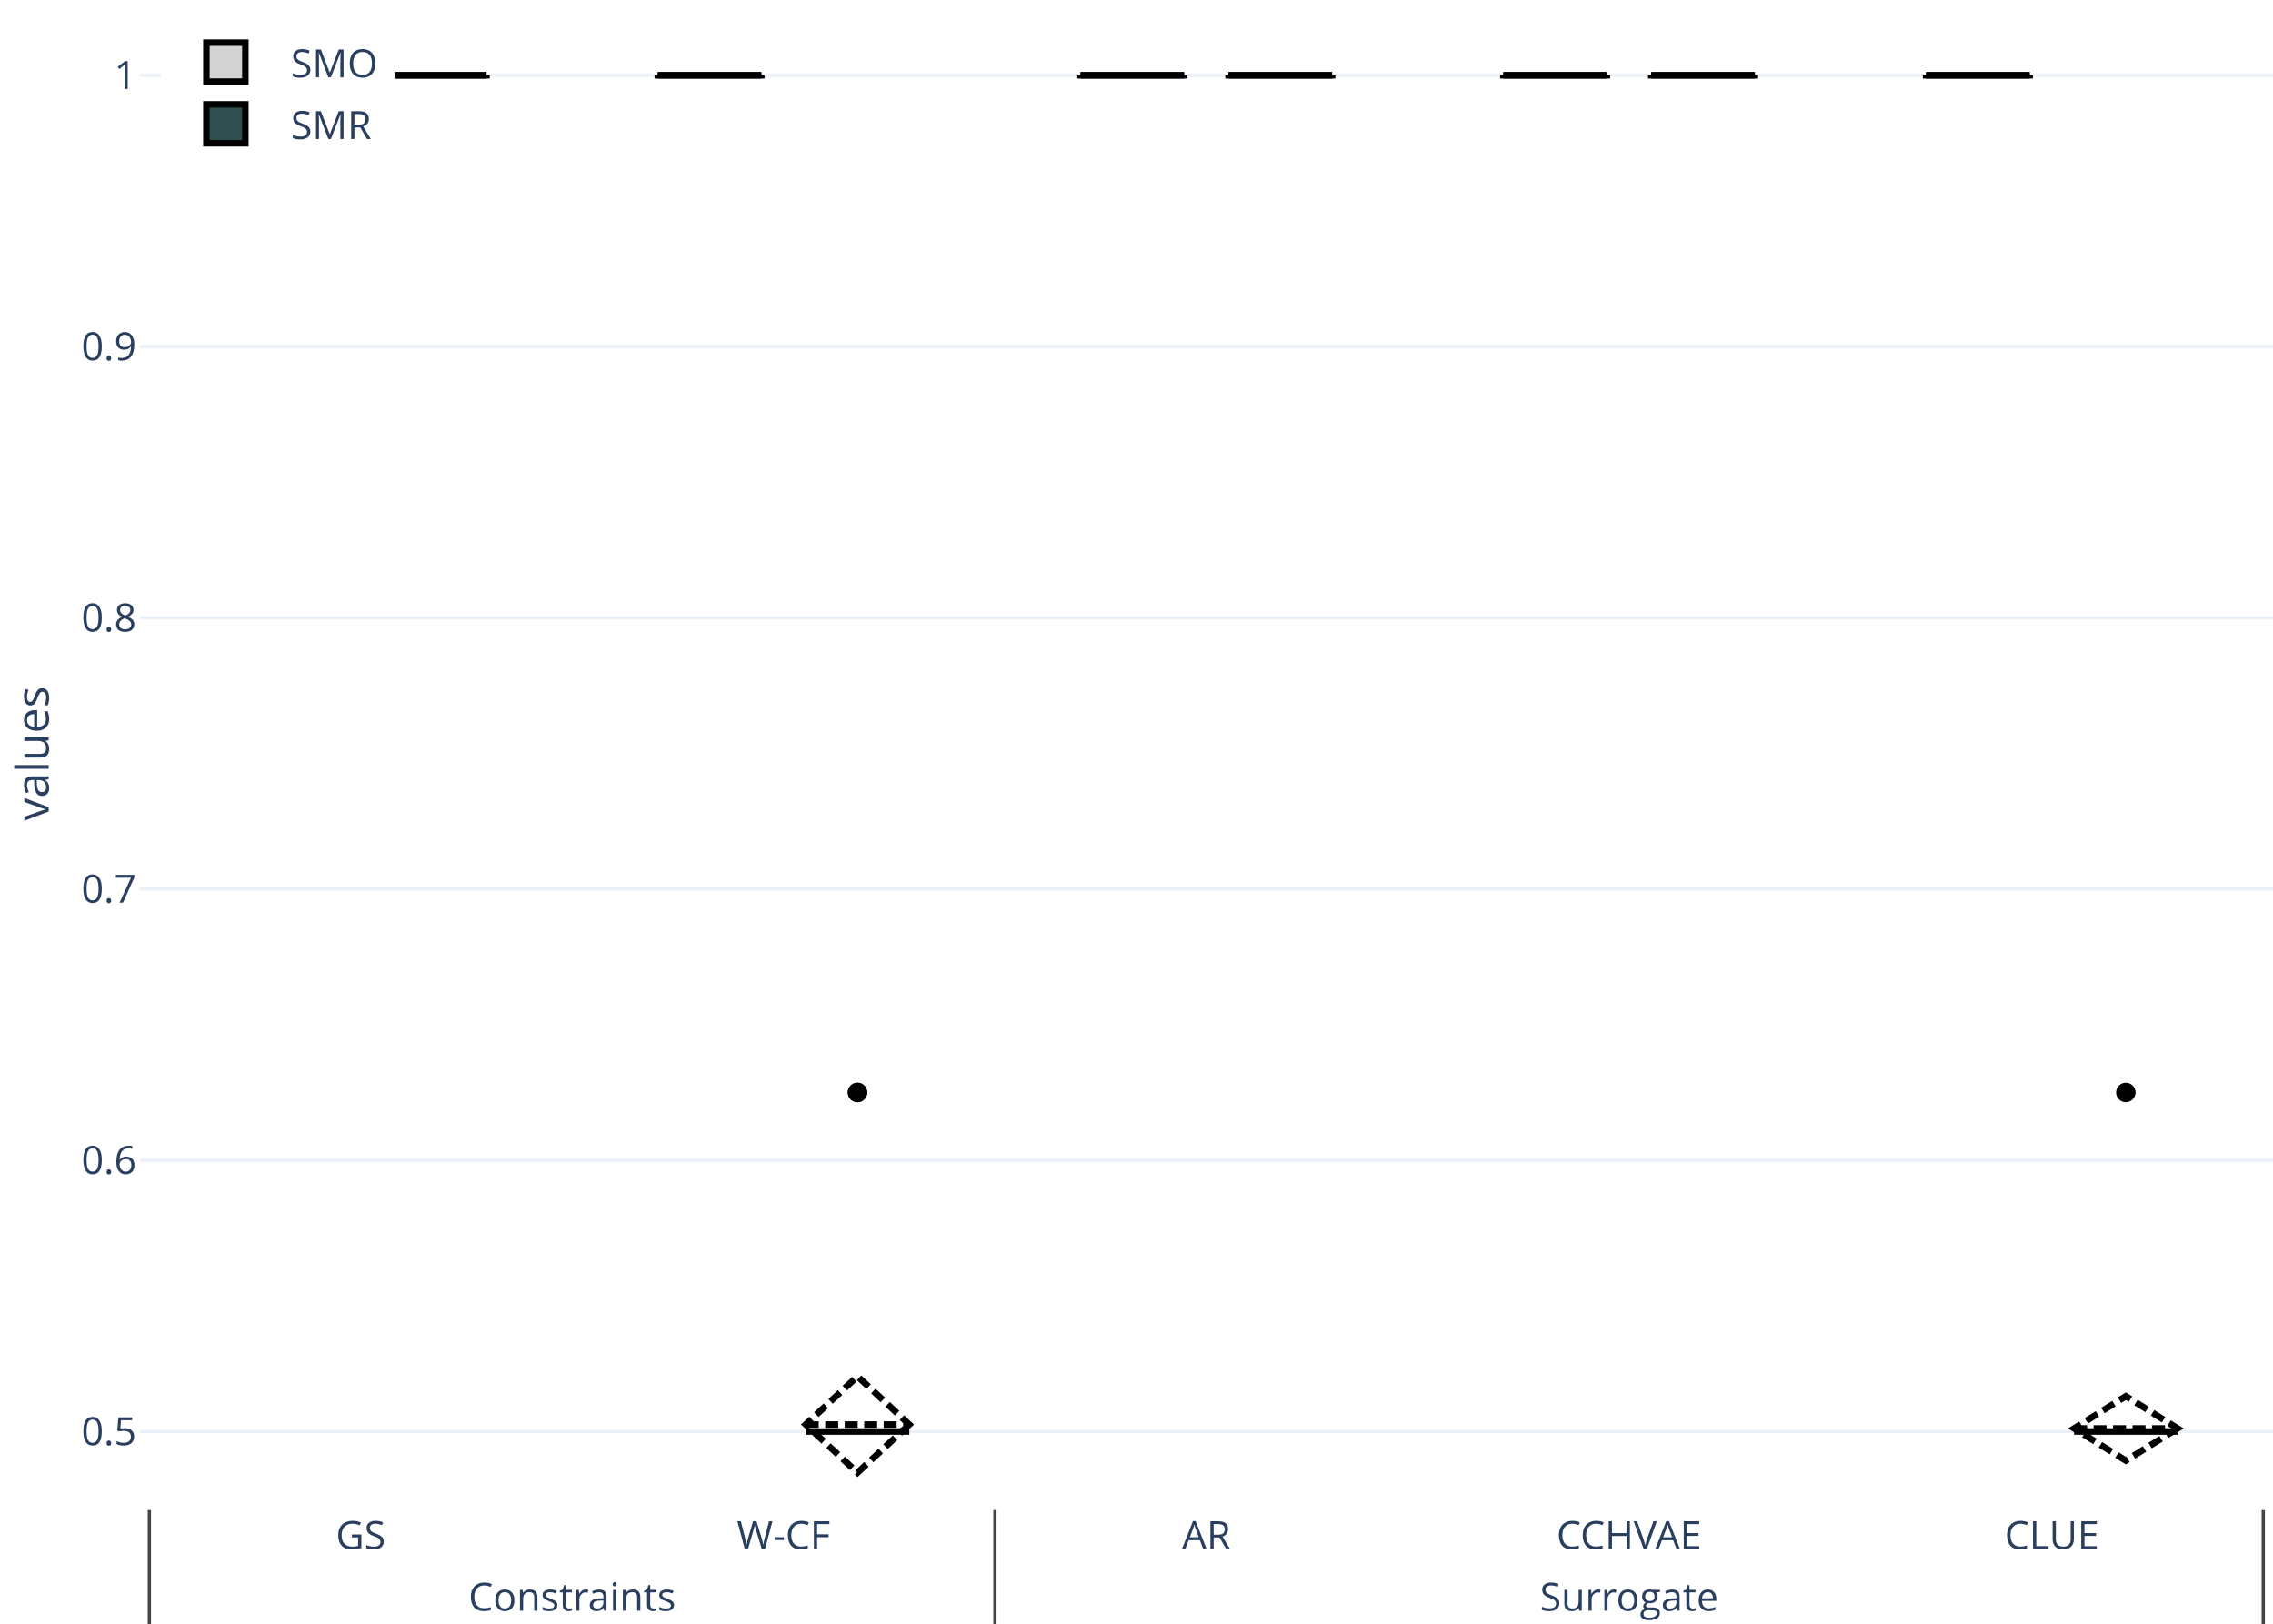
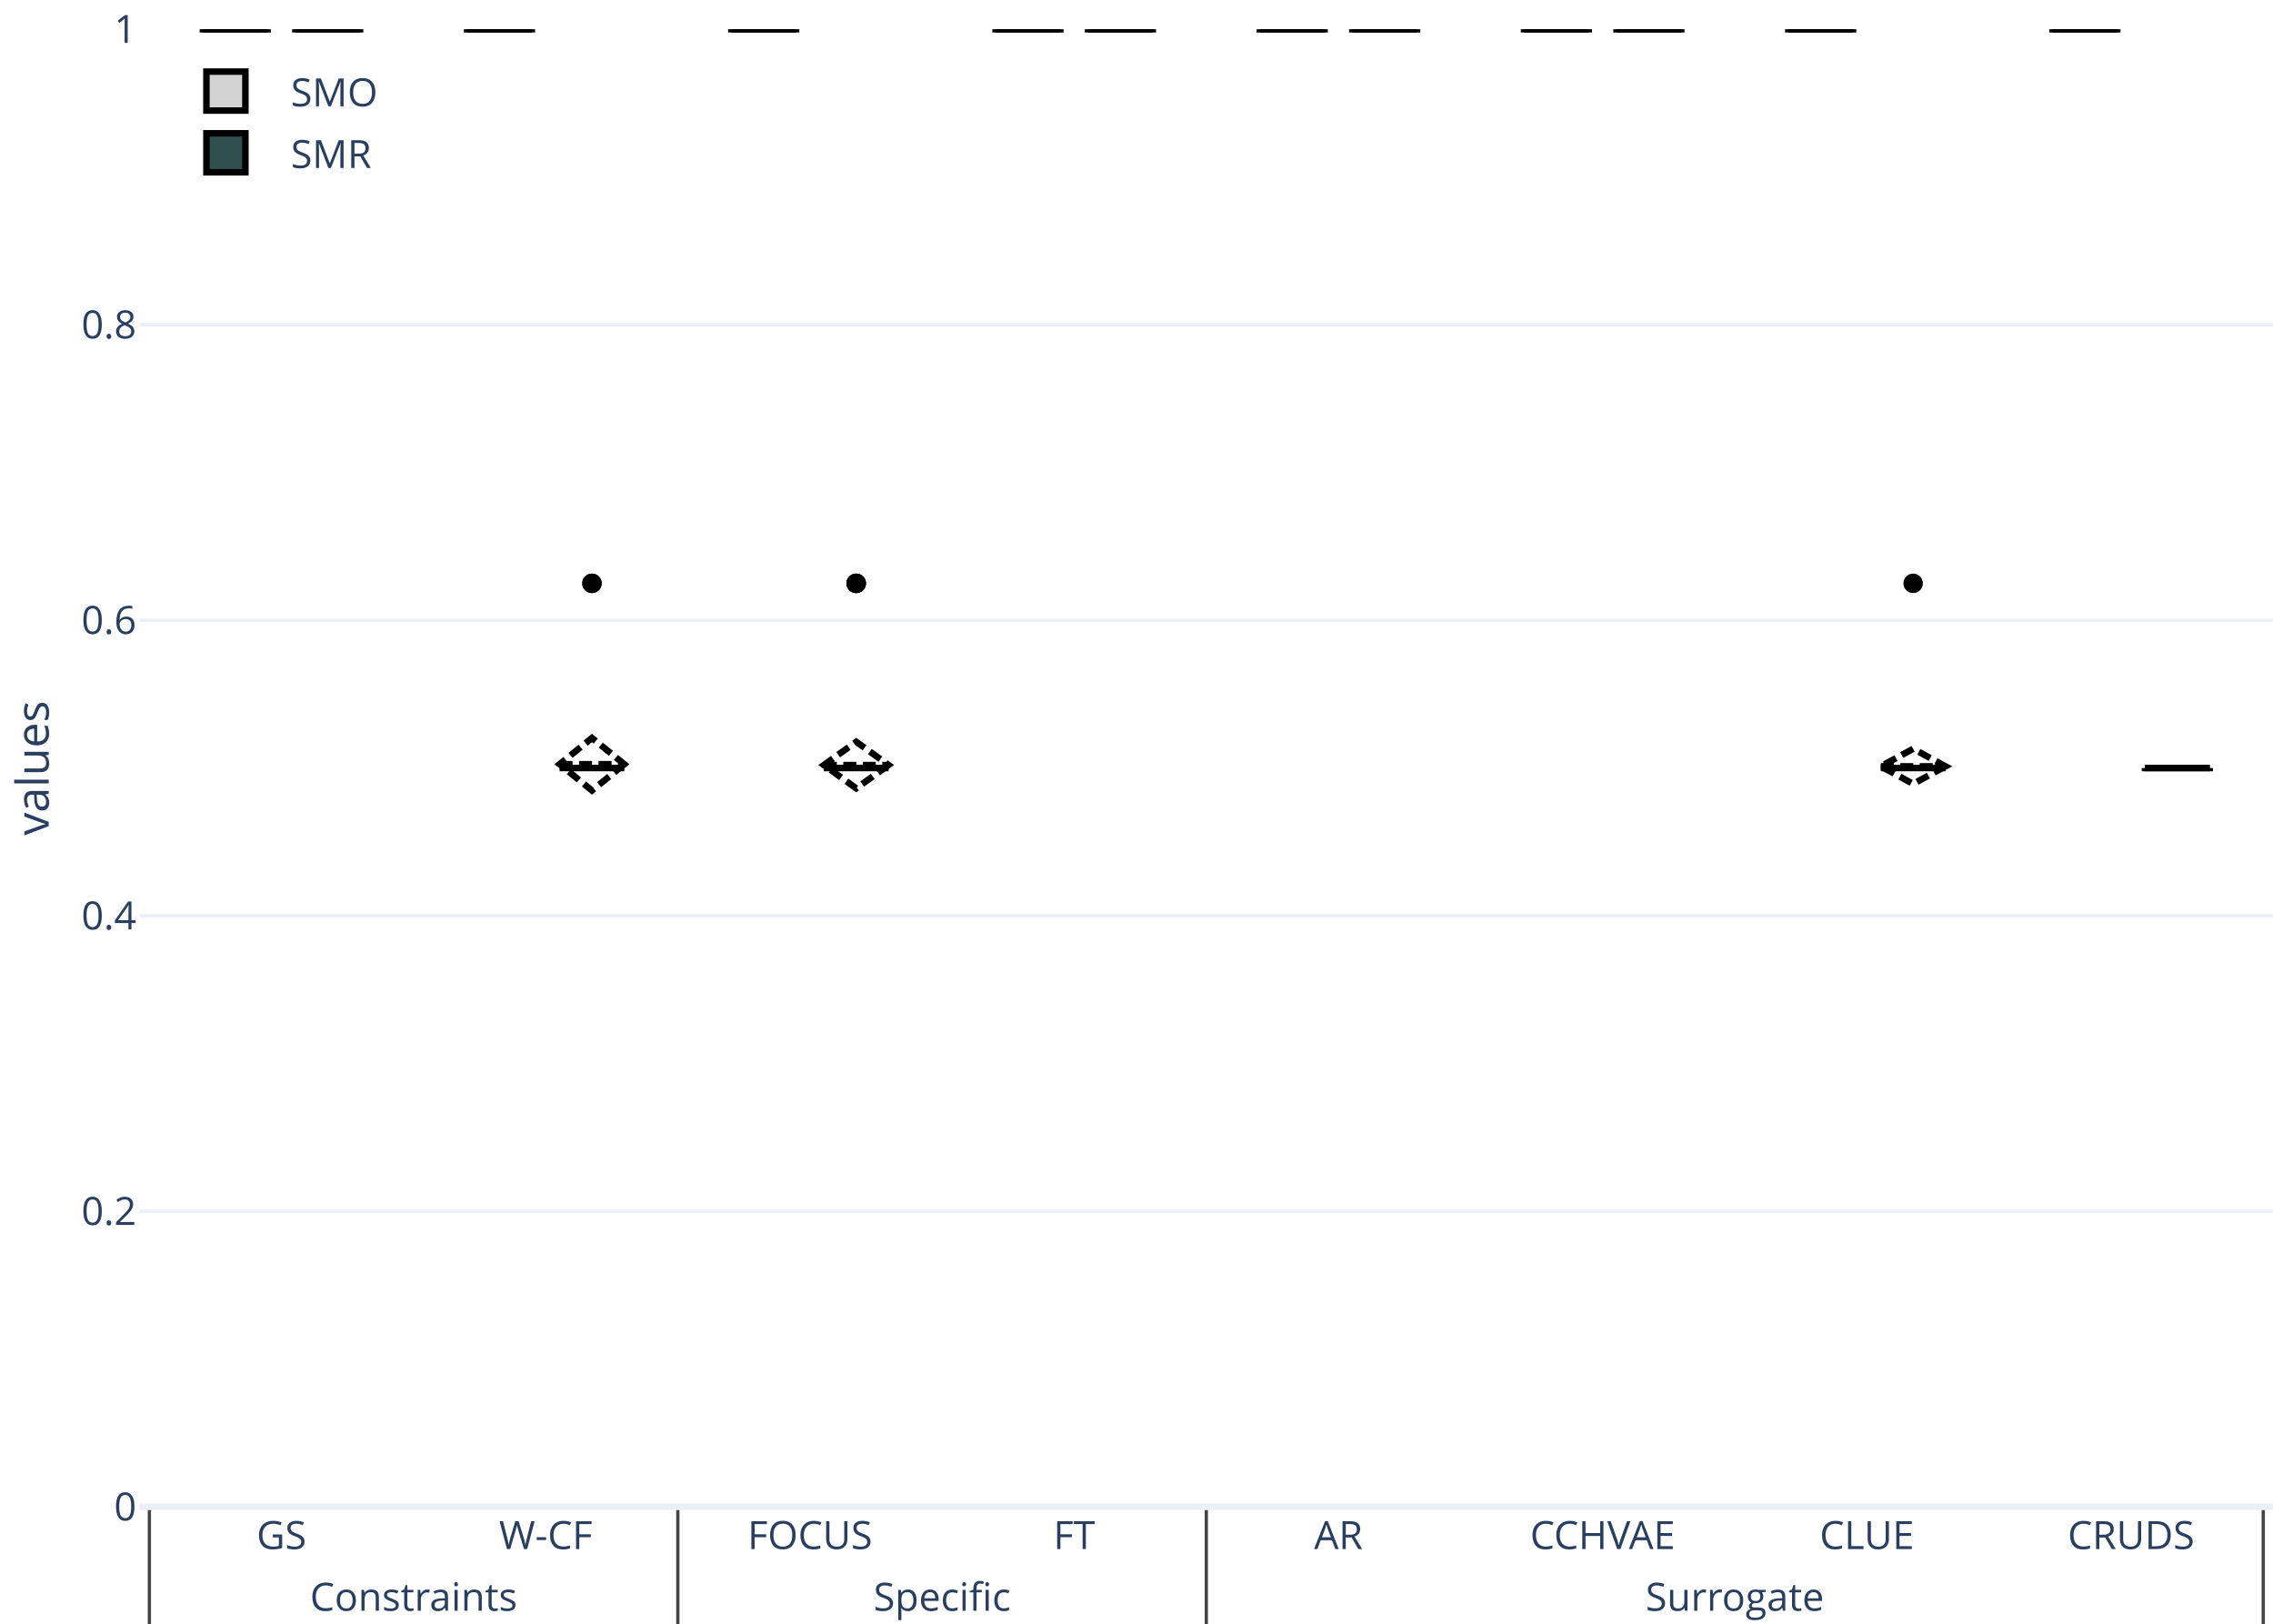
<svg xmlns="http://www.w3.org/2000/svg" class="main-svg" width="700" height="500" style="" viewBox="0 0 700 500">
  <rect x="0" y="0" width="700" height="500" style="fill: rgb(255, 255, 255); fill-opacity: 1;" />
-   <defs id="defs-f60b90">
+   <defs id="defs-4dcb41">
    <g class="clips">
-       <clipPath id="clipf60b90xyplot" class="plotclip">
-         <rect width="657" height="464" />
-       </clipPath>
-       <clipPath class="axesclip" id="clipf60b90x">
+       <clipPath id="clip4dcb41xyplot" class="plotclip">
+         <rect width="657" height="455" />
+       </clipPath>
+       <clipPath class="axesclip" id="clip4dcb41x">
        <rect x="43" y="0" width="657" height="500" />
      </clipPath>
-       <clipPath class="axesclip" id="clipf60b90y">
-         <rect x="0" y="0" width="700" height="464" />
-       </clipPath>
-       <clipPath class="axesclip" id="clipf60b90xy">
-         <rect x="43" y="0" width="657" height="464" />
+       <clipPath class="axesclip" id="clip4dcb41y">
+         <rect x="0" y="9" width="700" height="455" />
+       </clipPath>
+       <clipPath class="axesclip" id="clip4dcb41xy">
+         <rect x="43" y="9" width="657" height="455" />
      </clipPath>
    </g>
    <g class="gradients" />
    <g class="patterns" />
  </defs>
  <g class="bglayer" />
  <g class="layer-below">
    <g class="imagelayer" />
    <g class="shapelayer" />
  </g>
  <g class="cartesianlayer">
    <g class="subplot xy">
      <g class="layer-subplot">
        <g class="shapelayer" />
        <g class="imagelayer" />
      </g>
      <g class="minor-gridlayer">
        <g class="x" />
        <g class="y" />
      </g>
      <g class="gridlayer">
        <g class="x" />
        <g class="y">
-           <path class="ygrid crisp" transform="translate(0,440.8)" d="M43,0h657" style="stroke: rgb(235, 240, 248); stroke-opacity: 1; stroke-width: 1px;" />
-           <path class="ygrid crisp" transform="translate(0,357.28)" d="M43,0h657" style="stroke: rgb(235, 240, 248); stroke-opacity: 1; stroke-width: 1px;" />
-           <path class="ygrid crisp" transform="translate(0,273.76)" d="M43,0h657" style="stroke: rgb(235, 240, 248); stroke-opacity: 1; stroke-width: 1px;" />
-           <path class="ygrid crisp" transform="translate(0,190.24)" d="M43,0h657" style="stroke: rgb(235, 240, 248); stroke-opacity: 1; stroke-width: 1px;" />
-           <path class="ygrid crisp" transform="translate(0,106.72)" d="M43,0h657" style="stroke: rgb(235, 240, 248); stroke-opacity: 1; stroke-width: 1px;" />
-           <path class="ygrid crisp" transform="translate(0,23.2)" d="M43,0h657" style="stroke: rgb(235, 240, 248); stroke-opacity: 1; stroke-width: 1px;" />
-         </g>
-       </g>
-       <g class="zerolinelayer" />
+           <path class="ygrid crisp" transform="translate(0,373)" d="M43,0h657" style="stroke: rgb(235, 240, 248); stroke-opacity: 1; stroke-width: 1px;" />
+           <path class="ygrid crisp" transform="translate(0,282)" d="M43,0h657" style="stroke: rgb(235, 240, 248); stroke-opacity: 1; stroke-width: 1px;" />
+           <path class="ygrid crisp" transform="translate(0,191)" d="M43,0h657" style="stroke: rgb(235, 240, 248); stroke-opacity: 1; stroke-width: 1px;" />
+           <path class="ygrid crisp" transform="translate(0,100)" d="M43,0h657" style="stroke: rgb(235, 240, 248); stroke-opacity: 1; stroke-width: 1px;" />
+         </g>
+       </g>
+       <g class="zerolinelayer">
+         <path class="yzl zl crisp" transform="translate(0,464)" d="M43,0h657" style="stroke: rgb(235, 240, 248); stroke-opacity: 1; stroke-width: 2px;" />
+       </g>
      <path class="xlines-below" />
      <path class="ylines-below" />
      <g class="overlines-below" />
      <g class="xaxislayer-below" />
      <g class="yaxislayer-below" />
      <g class="overaxes-below" />
-       <g class="plot" transform="translate(43,0)" clip-path="url(#clipf60b90xyplot)">
+       <g class="plot" transform="translate(43,9)" clip-path="url(#clip4dcb41xyplot)">
        <g class="boxlayer mlayer">
          <g class="trace boxes" style="opacity: 1;">
-             <path class="box" d="M29.37,23.2H61.26M29.37,23.2H61.26V23.2H29.37ZM45.32,23.2V23.2M45.32,23.2V23.2M37.34,23.2H53.29M37.34,23.2H53.29" style="vector-effect: non-scaling-stroke; stroke-width: 2px; stroke: rgb(0, 0, 0); stroke-opacity: 1; fill: rgb(211, 211, 211); fill-opacity: 1;" />
-             <path class="box" d="M159.57,23.2H191.46M159.57,23.2H191.46V23.2H159.57ZM175.52,23.2V23.2M175.52,23.2V23.2M167.54,23.2H183.49M167.54,23.2H183.49" style="vector-effect: non-scaling-stroke; stroke-width: 2px; stroke: rgb(0, 0, 0); stroke-opacity: 1; fill: rgb(211, 211, 211); fill-opacity: 1;" />
-             <path class="box" d="M289.77,23.2H321.66M289.77,23.2H321.66V23.2H289.77ZM305.71,23.2V23.2M305.71,23.2V23.2M297.74,23.2H313.69M297.74,23.2H313.69" style="vector-effect: non-scaling-stroke; stroke-width: 2px; stroke: rgb(0, 0, 0); stroke-opacity: 1; fill: rgb(211, 211, 211); fill-opacity: 1;" />
-             <path class="box" d="M419.97,23.2H451.86M419.97,23.2H451.86V23.2H419.97ZM435.92,23.2V23.2M435.92,23.2V23.2M427.94,23.2H443.89M427.94,23.2H443.89" style="vector-effect: non-scaling-stroke; stroke-width: 2px; stroke: rgb(0, 0, 0); stroke-opacity: 1; fill: rgb(211, 211, 211); fill-opacity: 1;" />
-             <path class="box" d="M550.17,23.2H582.06M550.17,23.2H582.06V23.2H550.17ZM566.12,23.2V23.2M566.12,23.2V23.2M558.14,23.2H574.09M558.14,23.2H574.09" style="vector-effect: non-scaling-stroke; stroke-width: 2px; stroke: rgb(0, 0, 0); stroke-opacity: 1; fill: rgb(211, 211, 211); fill-opacity: 1;" />
-             <g class="points" />
-             <g class="points" />
-             <g class="points" />
-             <g class="points" />
-             <g class="points" />
-             <path class="mean" d="M29.37,23.2H61.26m0,0L45.32,23.2L29.37,23.2L45.32,23.2Z" style="fill: none; vector-effect: non-scaling-stroke; stroke-width: 2; stroke-dasharray: 4px, 2px; stroke: rgb(0, 0, 0); stroke-opacity: 1;" />
-             <path class="mean" d="M159.57,23.2H191.46m0,0L175.52,23.2L159.57,23.2L175.52,23.2Z" style="fill: none; vector-effect: non-scaling-stroke; stroke-width: 2; stroke-dasharray: 4px, 2px; stroke: rgb(0, 0, 0); stroke-opacity: 1;" />
-             <path class="mean" d="M289.77,23.2H321.66m0,0L305.71,23.2L289.77,23.2L305.71,23.2Z" style="fill: none; vector-effect: non-scaling-stroke; stroke-width: 2; stroke-dasharray: 4px, 2px; stroke: rgb(0, 0, 0); stroke-opacity: 1;" />
-             <path class="mean" d="M419.97,23.2H451.86m0,0L435.92,23.2L419.97,23.2L435.92,23.2Z" style="fill: none; vector-effect: non-scaling-stroke; stroke-width: 2; stroke-dasharray: 4px, 2px; stroke: rgb(0, 0, 0); stroke-opacity: 1;" />
-             <path class="mean" d="M550.17,23.2H582.06m0,0L566.12,23.2L550.17,23.2L566.12,23.2Z" style="fill: none; vector-effect: non-scaling-stroke; stroke-width: 2; stroke-dasharray: 4px, 2px; stroke: rgb(0, 0, 0); stroke-opacity: 1;" />
+             <path class="box" d="M19.48,0H39.42M19.48,0H39.42V0H19.48ZM29.45,0V0M29.45,0V0M24.46,0H34.43M24.46,0H34.43" style="vector-effect: non-scaling-stroke; stroke-width: 2px; stroke: rgb(0, 0, 0); stroke-opacity: 1; fill: rgb(211, 211, 211); fill-opacity: 1;" />
+             <path class="box" d="M100.85,0H120.79M100.85,0H120.79V0H100.85ZM110.82,0V0M110.82,0V0M105.84,0H115.81M105.84,0H115.81" style="vector-effect: non-scaling-stroke; stroke-width: 2px; stroke: rgb(0, 0, 0); stroke-opacity: 1; fill: rgb(211, 211, 211); fill-opacity: 1;" />
+             <path class="box" d="M182.23,0H202.17M182.23,0H202.17V0H182.23ZM192.2,0V0M192.2,0V0M187.21,0H197.18M187.21,0H197.18" style="vector-effect: non-scaling-stroke; stroke-width: 2px; stroke: rgb(0, 0, 0); stroke-opacity: 1; fill: rgb(211, 211, 211); fill-opacity: 1;" />
+             <path class="box" d="M263.6,0H283.54M263.6,0H283.54V0H263.6ZM273.57,0V0M273.57,0V0M268.59,0H278.56M268.59,0H278.56" style="vector-effect: non-scaling-stroke; stroke-width: 2px; stroke: rgb(0, 0, 0); stroke-opacity: 1; fill: rgb(211, 211, 211); fill-opacity: 1;" />
+             <path class="box" d="M344.98,0H364.92M344.98,0H364.92V0H344.98ZM354.95,0V0M354.95,0V0M349.96,0H359.93M349.96,0H359.93" style="vector-effect: non-scaling-stroke; stroke-width: 2px; stroke: rgb(0, 0, 0); stroke-opacity: 1; fill: rgb(211, 211, 211); fill-opacity: 1;" />
+             <path class="box" d="M426.35,0H446.29M426.35,0H446.29V0H426.35ZM436.32,0V0M436.32,0V0M431.34,0H441.31M431.34,0H441.31" style="vector-effect: non-scaling-stroke; stroke-width: 2px; stroke: rgb(0, 0, 0); stroke-opacity: 1; fill: rgb(211, 211, 211); fill-opacity: 1;" />
+             <path class="box" d="M507.73,0H527.67M507.73,0H527.67V0H507.73ZM517.7,0V0M517.7,0V0M512.71,0H522.68M512.71,0H522.68" style="vector-effect: non-scaling-stroke; stroke-width: 2px; stroke: rgb(0, 0, 0); stroke-opacity: 1; fill: rgb(211, 211, 211); fill-opacity: 1;" />
+             <path class="box" d="M589.1,0H609.04M589.1,0H609.04V0H589.1ZM599.07,0V0M599.07,0V0M594.09,0H604.06M594.09,0H604.06" style="vector-effect: non-scaling-stroke; stroke-width: 2px; stroke: rgb(0, 0, 0); stroke-opacity: 1; fill: rgb(211, 211, 211); fill-opacity: 1;" />
+             <g class="points" />
+             <g class="points" />
+             <g class="points" />
+             <g class="points" />
+             <g class="points" />
+             <g class="points" />
+             <g class="points" />
+             <g class="points" />
+             <path class="mean" d="M19.48,0H39.42m0,0L29.45,0L19.48,0L29.45,0Z" style="fill: none; vector-effect: non-scaling-stroke; stroke-width: 2; stroke-dasharray: 4px, 2px; stroke: rgb(0, 0, 0); stroke-opacity: 1;" />
+             <path class="mean" d="M100.85,0H120.79m0,0L110.82,0L100.85,0L110.82,0Z" style="fill: none; vector-effect: non-scaling-stroke; stroke-width: 2; stroke-dasharray: 4px, 2px; stroke: rgb(0, 0, 0); stroke-opacity: 1;" />
+             <path class="mean" d="M182.23,0H202.17m0,0L192.2,0L182.23,0L192.2,0Z" style="fill: none; vector-effect: non-scaling-stroke; stroke-width: 2; stroke-dasharray: 4px, 2px; stroke: rgb(0, 0, 0); stroke-opacity: 1;" />
+             <path class="mean" d="M263.6,0H283.54m0,0L273.57,0L263.6,0L273.57,0Z" style="fill: none; vector-effect: non-scaling-stroke; stroke-width: 2; stroke-dasharray: 4px, 2px; stroke: rgb(0, 0, 0); stroke-opacity: 1;" />
+             <path class="mean" d="M344.98,0H364.92m0,0L354.95,0L344.98,0L354.95,0Z" style="fill: none; vector-effect: non-scaling-stroke; stroke-width: 2; stroke-dasharray: 4px, 2px; stroke: rgb(0, 0, 0); stroke-opacity: 1;" />
+             <path class="mean" d="M426.35,0H446.29m0,0L436.32,0L426.35,0L436.32,0Z" style="fill: none; vector-effect: non-scaling-stroke; stroke-width: 2; stroke-dasharray: 4px, 2px; stroke: rgb(0, 0, 0); stroke-opacity: 1;" />
+             <path class="mean" d="M507.73,0H527.67m0,0L517.7,0L507.73,0L517.7,0Z" style="fill: none; vector-effect: non-scaling-stroke; stroke-width: 2; stroke-dasharray: 4px, 2px; stroke: rgb(0, 0, 0); stroke-opacity: 1;" />
+             <path class="mean" d="M589.1,0H609.04m0,0L599.07,0L589.1,0L599.07,0Z" style="fill: none; vector-effect: non-scaling-stroke; stroke-width: 2; stroke-dasharray: 4px, 2px; stroke: rgb(0, 0, 0); stroke-opacity: 1;" />
          </g>
          <g class="trace boxes" style="opacity: 1;">
-             <path class="box" d="M74.94,23.2H106.83M74.94,23.2H106.83V23.2H74.94ZM90.89,23.2V23.2M90.89,23.2V23.2M82.91,23.2H98.86M82.91,23.2H98.86" style="vector-effect: non-scaling-stroke; stroke-width: 2px; stroke: rgb(0, 0, 0); stroke-opacity: 1; fill: rgb(47, 79, 79); fill-opacity: 1;" />
-             <path class="box" d="M205.14,440.8H237.03M205.14,440.8H237.03V440.8H205.14ZM221.08,440.8V440.8M221.08,440.8V440.8M213.11,440.8H229.06M213.11,440.8H229.06" style="vector-effect: non-scaling-stroke; stroke-width: 2px; stroke: rgb(0, 0, 0); stroke-opacity: 1; fill: rgb(47, 79, 79); fill-opacity: 1;" />
-             <path class="box" d="M335.34,23.2H367.23M335.34,23.2H367.23V23.2H335.34ZM351.29,23.2V23.2M351.29,23.2V23.2M343.31,23.2H359.26M343.31,23.2H359.26" style="vector-effect: non-scaling-stroke; stroke-width: 2px; stroke: rgb(0, 0, 0); stroke-opacity: 1; fill: rgb(47, 79, 79); fill-opacity: 1;" />
-             <path class="box" d="M465.54,23.2H497.43M465.54,23.2H497.43V23.2H465.54ZM481.48,23.2V23.2M481.48,23.2V23.2M473.51,23.2H489.46M473.51,23.2H489.46" style="vector-effect: non-scaling-stroke; stroke-width: 2px; stroke: rgb(0, 0, 0); stroke-opacity: 1; fill: rgb(47, 79, 79); fill-opacity: 1;" />
-             <path class="box" d="M595.74,440.8H627.63M595.74,440.8H627.63V440.8H595.74ZM611.68,440.8V440.8M611.68,440.8V440.8M603.71,440.8H619.66M603.71,440.8H619.66" style="vector-effect: non-scaling-stroke; stroke-width: 2px; stroke: rgb(0, 0, 0); stroke-opacity: 1; fill: rgb(47, 79, 79); fill-opacity: 1;" />
+             <path class="box" d="M47.96,0H67.9M47.96,0H67.9V0H47.96ZM57.93,0V0M57.93,0V0M52.94,0H62.91M52.94,0H62.91" style="vector-effect: non-scaling-stroke; stroke-width: 2px; stroke: rgb(0, 0, 0); stroke-opacity: 1; fill: rgb(47, 79, 79); fill-opacity: 1;" />
+             <path class="box" d="M129.33,227.5H149.27M129.33,227.5H149.27V227.5H129.33ZM139.3,227.5V227.5M139.3,227.5V227.5M134.32,227.5H144.29M134.32,227.5H144.29" style="vector-effect: non-scaling-stroke; stroke-width: 2px; stroke: rgb(0, 0, 0); stroke-opacity: 1; fill: rgb(47, 79, 79); fill-opacity: 1;" />
+             <path class="box" d="M210.71,227.5H230.65M210.71,227.5H230.65V227.5H210.71ZM220.68,227.5V227.5M220.68,227.5V227.5M215.69,227.5H225.66M215.69,227.5H225.66" style="vector-effect: non-scaling-stroke; stroke-width: 2px; stroke: rgb(0, 0, 0); stroke-opacity: 1; fill: rgb(47, 79, 79); fill-opacity: 1;" />
+             <path class="box" d="M292.08,0H312.02M292.08,0H312.02V0H292.08ZM302.05,0V0M302.05,0V0M297.07,0H307.04M297.07,0H307.04" style="vector-effect: non-scaling-stroke; stroke-width: 2px; stroke: rgb(0, 0, 0); stroke-opacity: 1; fill: rgb(47, 79, 79); fill-opacity: 1;" />
+             <path class="box" d="M373.46,0H393.4M373.46,0H393.4V0H373.46ZM383.43,0V0M383.43,0V0M378.44,0H388.41M378.44,0H388.41" style="vector-effect: non-scaling-stroke; stroke-width: 2px; stroke: rgb(0, 0, 0); stroke-opacity: 1; fill: rgb(47, 79, 79); fill-opacity: 1;" />
+             <path class="box" d="M454.83,0H474.77M454.83,0H474.77V0H454.83ZM464.8,0V0M464.8,0V0M459.82,0H469.79M459.82,0H469.79" style="vector-effect: non-scaling-stroke; stroke-width: 2px; stroke: rgb(0, 0, 0); stroke-opacity: 1; fill: rgb(47, 79, 79); fill-opacity: 1;" />
+             <path class="box" d="M536.21,227.5H556.15M536.21,227.5H556.15V227.5H536.21ZM546.18,227.5V227.5M546.18,227.5V227.5M541.19,227.5H551.16M541.19,227.5H551.16" style="vector-effect: non-scaling-stroke; stroke-width: 2px; stroke: rgb(0, 0, 0); stroke-opacity: 1; fill: rgb(47, 79, 79); fill-opacity: 1;" />
+             <path class="box" d="M617.58,227.5H637.52M617.58,227.5H637.52V227.5H617.58ZM627.55,227.5V227.5M627.55,227.5V227.5M622.57,227.5H632.54M622.57,227.5H632.54" style="vector-effect: non-scaling-stroke; stroke-width: 2px; stroke: rgb(0, 0, 0); stroke-opacity: 1; fill: rgb(47, 79, 79); fill-opacity: 1;" />
            <g class="points" />
            <g class="points">
-               <path class="point" transform="translate(221.08,336.4)" d="M3,0A3,3 0 1,1 0,-3A3,3 0 0,1 3,0Z" style="opacity: 1; stroke-width: 0px; fill: rgb(0, 0, 0); fill-opacity: 1;" />
-               <path class="point" transform="translate(221.08,336.4)" d="M3,0A3,3 0 1,1 0,-3A3,3 0 0,1 3,0Z" style="opacity: 1; stroke-width: 0px; fill: rgb(0, 0, 0); fill-opacity: 1;" />
-             </g>
-             <g class="points" />
-             <g class="points" />
+               <path class="point" transform="translate(139.3,170.63)" d="M3,0A3,3 0 1,1 0,-3A3,3 0 0,1 3,0Z" style="opacity: 1; stroke-width: 0px; fill: rgb(0, 0, 0); fill-opacity: 1;" />
+               <path class="point" transform="translate(139.3,170.63)" d="M3,0A3,3 0 1,1 0,-3A3,3 0 0,1 3,0Z" style="opacity: 1; stroke-width: 0px; fill: rgb(0, 0, 0); fill-opacity: 1;" />
+             </g>
            <g class="points">
-               <path class="point" transform="translate(611.68,336.4)" d="M3,0A3,3 0 1,1 0,-3A3,3 0 0,1 3,0Z" style="opacity: 1; stroke-width: 0px; fill: rgb(0, 0, 0); fill-opacity: 1;" />
-             </g>
-             <path class="mean" d="M74.94,23.2H106.83m0,0L90.89,23.2L74.94,23.2L90.89,23.2Z" style="fill: none; vector-effect: non-scaling-stroke; stroke-width: 2; stroke-dasharray: 4px, 2px; stroke: rgb(0, 0, 0); stroke-opacity: 1;" />
-             <path class="mean" d="M205.14,438.65H237.03m0,0L221.08,453.48L205.14,438.65L221.08,423.81Z" style="fill: none; vector-effect: non-scaling-stroke; stroke-width: 2; stroke-dasharray: 4px, 2px; stroke: rgb(0, 0, 0); stroke-opacity: 1;" />
-             <path class="mean" d="M335.34,23.2H367.23m0,0L351.29,23.2L335.34,23.2L351.29,23.2Z" style="fill: none; vector-effect: non-scaling-stroke; stroke-width: 2; stroke-dasharray: 4px, 2px; stroke: rgb(0, 0, 0); stroke-opacity: 1;" />
-             <path class="mean" d="M465.54,23.2H497.43m0,0L481.48,23.2L465.54,23.2L481.48,23.2Z" style="fill: none; vector-effect: non-scaling-stroke; stroke-width: 2; stroke-dasharray: 4px, 2px; stroke: rgb(0, 0, 0); stroke-opacity: 1;" />
-             <path class="mean" d="M595.74,439.85H627.63m0,0L611.68,449.76L595.74,439.85L611.68,429.94Z" style="fill: none; vector-effect: non-scaling-stroke; stroke-width: 2; stroke-dasharray: 4px, 2px; stroke: rgb(0, 0, 0); stroke-opacity: 1;" />
+               <path class="point" transform="translate(220.68,170.63)" d="M3,0A3,3 0 1,1 0,-3A3,3 0 0,1 3,0Z" style="opacity: 1; stroke-width: 0px; fill: rgb(0, 0, 0); fill-opacity: 1;" />
+               <path class="point" transform="translate(220.68,170.63)" d="M3,0A3,3 0 1,1 0,-3A3,3 0 0,1 3,0Z" style="opacity: 1; stroke-width: 0px; fill: rgb(0, 0, 0); fill-opacity: 1;" />
+               <path class="point" transform="translate(220.68,170.63)" d="M3,0A3,3 0 1,1 0,-3A3,3 0 0,1 3,0Z" style="opacity: 1; stroke-width: 0px; fill: rgb(0, 0, 0); fill-opacity: 1;" />
+             </g>
+             <g class="points" />
+             <g class="points" />
+             <g class="points" />
+             <g class="points">
+               <path class="point" transform="translate(546.18,170.63)" d="M3,0A3,3 0 1,1 0,-3A3,3 0 0,1 3,0Z" style="opacity: 1; stroke-width: 0px; fill: rgb(0, 0, 0); fill-opacity: 1;" />
+             </g>
+             <g class="points" />
+             <path class="mean" d="M47.96,0H67.9m0,0L57.93,0L47.96,0L57.93,0Z" style="fill: none; vector-effect: non-scaling-stroke; stroke-width: 2; stroke-dasharray: 4px, 2px; stroke: rgb(0, 0, 0); stroke-opacity: 1;" />
+             <path class="mean" d="M129.33,226.33H149.27m0,0L139.3,234.41L129.33,226.33L139.3,218.25Z" style="fill: none; vector-effect: non-scaling-stroke; stroke-width: 2; stroke-dasharray: 4px, 2px; stroke: rgb(0, 0, 0); stroke-opacity: 1;" />
+             <path class="mean" d="M210.71,226.58H230.65m0,0L220.68,233.75L210.71,226.58L220.68,219.42Z" style="fill: none; vector-effect: non-scaling-stroke; stroke-width: 2; stroke-dasharray: 4px, 2px; stroke: rgb(0, 0, 0); stroke-opacity: 1;" />
+             <path class="mean" d="M292.08,0H312.02m0,0L302.05,0L292.08,0L302.05,0Z" style="fill: none; vector-effect: non-scaling-stroke; stroke-width: 2; stroke-dasharray: 4px, 2px; stroke: rgb(0, 0, 0); stroke-opacity: 1;" />
+             <path class="mean" d="M373.46,0H393.4m0,0L383.43,0L373.46,0L383.43,0Z" style="fill: none; vector-effect: non-scaling-stroke; stroke-width: 2; stroke-dasharray: 4px, 2px; stroke: rgb(0, 0, 0); stroke-opacity: 1;" />
+             <path class="mean" d="M454.83,0H474.77m0,0L464.8,0L454.83,0L464.8,0Z" style="fill: none; vector-effect: non-scaling-stroke; stroke-width: 2; stroke-dasharray: 4px, 2px; stroke: rgb(0, 0, 0); stroke-opacity: 1;" />
+             <path class="mean" d="M536.21,226.98H556.15m0,0L546.18,232.38L536.21,226.98L546.18,221.58Z" style="fill: none; vector-effect: non-scaling-stroke; stroke-width: 2; stroke-dasharray: 4px, 2px; stroke: rgb(0, 0, 0); stroke-opacity: 1;" />
+             <path class="mean" d="M617.58,227.5H637.52m0,0L627.55,227.5L617.58,227.5L627.55,227.5Z" style="fill: none; vector-effect: non-scaling-stroke; stroke-width: 2; stroke-dasharray: 4px, 2px; stroke: rgb(0, 0, 0); stroke-opacity: 1;" />
          </g>
        </g>
      </g>
      <g class="overplot" />
      <path class="xlines-above crisp" d="M0,0" style="fill: none;" />
      <path class="ylines-above crisp" d="M0,0" style="fill: none;" />
      <g class="overlines-above" />
      <g class="xaxislayer-above">
        <path class="xdivider crisp" transform="translate(697,0)" d="M0,465v35.5" style="stroke: rgb(68, 68, 68); stroke-opacity: 1; stroke-width: 1px;" />
-         <path class="xdivider crisp" transform="translate(306.4,0)" d="M0,465v35.5" style="stroke: rgb(68, 68, 68); stroke-opacity: 1; stroke-width: 1px;" />
+         <path class="xdivider crisp" transform="translate(371.5,0)" d="M0,465v35.5" style="stroke: rgb(68, 68, 68); stroke-opacity: 1; stroke-width: 1px;" />
+         <path class="xdivider crisp" transform="translate(208.75,0)" d="M0,465v35.5" style="stroke: rgb(68, 68, 68); stroke-opacity: 1; stroke-width: 1px;" />
        <path class="xdivider crisp" transform="translate(46,0)" d="M0,465v35.5" style="stroke: rgb(68, 68, 68); stroke-opacity: 1; stroke-width: 1px;" />
        <g class="xtick">
-           <text text-anchor="middle" x="0" y="477" transform="translate(111.1,0)" style="font-family: 'Open Sans', verdana, arial, sans-serif; font-size: 12px; fill: rgb(42, 63, 95); fill-opacity: 1; white-space: pre; opacity: 1;">GS</text>
-         </g>
-         <g class="xtick">
-           <text text-anchor="middle" x="0" y="477" transform="translate(241.3,0)" style="font-family: 'Open Sans', verdana, arial, sans-serif; font-size: 12px; fill: rgb(42, 63, 95); fill-opacity: 1; white-space: pre; opacity: 1;">W-CF</text>
-         </g>
-         <g class="xtick">
-           <text text-anchor="middle" x="0" y="477" transform="translate(371.5,0)" style="font-family: 'Open Sans', verdana, arial, sans-serif; font-size: 12px; fill: rgb(42, 63, 95); fill-opacity: 1; white-space: pre; opacity: 1;">AR</text>
-         </g>
-         <g class="xtick">
-           <text text-anchor="middle" x="0" y="477" transform="translate(501.7,0)" style="font-family: 'Open Sans', verdana, arial, sans-serif; font-size: 12px; fill: rgb(42, 63, 95); fill-opacity: 1; white-space: pre; opacity: 1;">CCHVAE</text>
-         </g>
-         <g class="xtick">
-           <text text-anchor="middle" x="0" y="477" transform="translate(631.9,0)" style="font-family: 'Open Sans', verdana, arial, sans-serif; font-size: 12px; fill: rgb(42, 63, 95); fill-opacity: 1; white-space: pre; opacity: 1;">CLUE</text>
+           <text text-anchor="middle" x="0" y="477" transform="translate(86.69,0)" style="font-family: 'Open Sans', verdana, arial, sans-serif; font-size: 12px; fill: rgb(42, 63, 95); fill-opacity: 1; white-space: pre; opacity: 1;">GS</text>
+         </g>
+         <g class="xtick">
+           <text text-anchor="middle" x="0" y="477" transform="translate(168.06,0)" style="font-family: 'Open Sans', verdana, arial, sans-serif; font-size: 12px; fill: rgb(42, 63, 95); fill-opacity: 1; white-space: pre; opacity: 1;">W-CF</text>
+         </g>
+         <g class="xtick">
+           <text text-anchor="middle" x="0" y="477" transform="translate(249.44,0)" style="font-family: 'Open Sans', verdana, arial, sans-serif; font-size: 12px; fill: rgb(42, 63, 95); fill-opacity: 1; white-space: pre; opacity: 1;">FOCUS</text>
+         </g>
+         <g class="xtick">
+           <text text-anchor="middle" x="0" y="477" transform="translate(330.81,0)" style="font-family: 'Open Sans', verdana, arial, sans-serif; font-size: 12px; fill: rgb(42, 63, 95); fill-opacity: 1; white-space: pre; opacity: 1;">FT</text>
+         </g>
+         <g class="xtick">
+           <text text-anchor="middle" x="0" y="477" transform="translate(412.19,0)" style="font-family: 'Open Sans', verdana, arial, sans-serif; font-size: 12px; fill: rgb(42, 63, 95); fill-opacity: 1; white-space: pre; opacity: 1;">AR</text>
+         </g>
+         <g class="xtick">
+           <text text-anchor="middle" x="0" y="477" transform="translate(493.56,0)" style="font-family: 'Open Sans', verdana, arial, sans-serif; font-size: 12px; fill: rgb(42, 63, 95); fill-opacity: 1; white-space: pre; opacity: 1;">CCHVAE</text>
+         </g>
+         <g class="xtick">
+           <text text-anchor="middle" x="0" y="477" transform="translate(574.94,0)" style="font-family: 'Open Sans', verdana, arial, sans-serif; font-size: 12px; fill: rgb(42, 63, 95); fill-opacity: 1; white-space: pre; opacity: 1;">CLUE</text>
+         </g>
+         <g class="xtick">
+           <text text-anchor="middle" x="0" y="477" transform="translate(656.31,0)" style="font-family: 'Open Sans', verdana, arial, sans-serif; font-size: 12px; fill: rgb(42, 63, 95); fill-opacity: 1; white-space: pre; opacity: 1;">CRUDS</text>
        </g>
        <g class="xtick2">
-           <text text-anchor="middle" x="0" y="496" transform="translate(176.2,0)" style="font-family: 'Open Sans', verdana, arial, sans-serif; font-size: 12px; fill: rgb(42, 63, 95); fill-opacity: 1; white-space: pre; opacity: 1;">Constraints</text>
+           <text text-anchor="middle" x="0" y="496" transform="translate(127.38,0)" style="font-family: 'Open Sans', verdana, arial, sans-serif; font-size: 12px; fill: rgb(42, 63, 95); fill-opacity: 1; white-space: pre; opacity: 1;">Constraints</text>
        </g>
        <g class="xtick2">
-           <text text-anchor="middle" x="0" y="496" transform="translate(501.7,0)" style="font-family: 'Open Sans', verdana, arial, sans-serif; font-size: 12px; fill: rgb(42, 63, 95); fill-opacity: 1; white-space: pre; opacity: 1;">Surrogate</text>
+           <text text-anchor="middle" x="0" y="496" transform="translate(290.13,0)" style="font-family: 'Open Sans', verdana, arial, sans-serif; font-size: 12px; fill: rgb(42, 63, 95); fill-opacity: 1; white-space: pre; opacity: 1;">Specific</text>
+         </g>
+         <g class="xtick2">
+           <text text-anchor="middle" x="0" y="496" transform="translate(534.25,0)" style="font-family: 'Open Sans', verdana, arial, sans-serif; font-size: 12px; fill: rgb(42, 63, 95); fill-opacity: 1; white-space: pre; opacity: 1;">Surrogate</text>
        </g>
      </g>
      <g class="yaxislayer-above">
        <g class="ytick">
-           <text text-anchor="end" x="42" y="4.2" transform="translate(0,440.8)" style="font-family: 'Open Sans', verdana, arial, sans-serif; font-size: 12px; fill: rgb(42, 63, 95); fill-opacity: 1; white-space: pre; opacity: 1;">0.5</text>
-         </g>
-         <g class="ytick">
-           <text text-anchor="end" x="42" y="4.2" style="font-family: 'Open Sans', verdana, arial, sans-serif; font-size: 12px; fill: rgb(42, 63, 95); fill-opacity: 1; white-space: pre; opacity: 1;" transform="translate(0,357.28)">0.6</text>
-         </g>
-         <g class="ytick">
-           <text text-anchor="end" x="42" y="4.2" style="font-family: 'Open Sans', verdana, arial, sans-serif; font-size: 12px; fill: rgb(42, 63, 95); fill-opacity: 1; white-space: pre; opacity: 1;" transform="translate(0,273.76)">0.7</text>
-         </g>
-         <g class="ytick">
-           <text text-anchor="end" x="42" y="4.2" style="font-family: 'Open Sans', verdana, arial, sans-serif; font-size: 12px; fill: rgb(42, 63, 95); fill-opacity: 1; white-space: pre; opacity: 1;" transform="translate(0,190.24)">0.8</text>
-         </g>
-         <g class="ytick">
-           <text text-anchor="end" x="42" y="4.2" style="font-family: 'Open Sans', verdana, arial, sans-serif; font-size: 12px; fill: rgb(42, 63, 95); fill-opacity: 1; white-space: pre; opacity: 1;" transform="translate(0,106.72)">0.9</text>
-         </g>
-         <g class="ytick">
-           <text text-anchor="end" x="42" y="4.2" style="font-family: 'Open Sans', verdana, arial, sans-serif; font-size: 12px; fill: rgb(42, 63, 95); fill-opacity: 1; white-space: pre; opacity: 1;" transform="translate(0,23.2)">1</text>
+           <text text-anchor="end" x="42" y="4.2" transform="translate(0,464)" style="font-family: 'Open Sans', verdana, arial, sans-serif; font-size: 12px; fill: rgb(42, 63, 95); fill-opacity: 1; white-space: pre; opacity: 1;">0</text>
+         </g>
+         <g class="ytick">
+           <text text-anchor="end" x="42" y="4.2" style="font-family: 'Open Sans', verdana, arial, sans-serif; font-size: 12px; fill: rgb(42, 63, 95); fill-opacity: 1; white-space: pre; opacity: 1;" transform="translate(0,373)">0.2</text>
+         </g>
+         <g class="ytick">
+           <text text-anchor="end" x="42" y="4.2" style="font-family: 'Open Sans', verdana, arial, sans-serif; font-size: 12px; fill: rgb(42, 63, 95); fill-opacity: 1; white-space: pre; opacity: 1;" transform="translate(0,282)">0.4</text>
+         </g>
+         <g class="ytick">
+           <text text-anchor="end" x="42" y="4.2" style="font-family: 'Open Sans', verdana, arial, sans-serif; font-size: 12px; fill: rgb(42, 63, 95); fill-opacity: 1; white-space: pre; opacity: 1;" transform="translate(0,191)">0.6</text>
+         </g>
+         <g class="ytick">
+           <text text-anchor="end" x="42" y="4.2" style="font-family: 'Open Sans', verdana, arial, sans-serif; font-size: 12px; fill: rgb(42, 63, 95); fill-opacity: 1; white-space: pre; opacity: 1;" transform="translate(0,100)">0.8</text>
+         </g>
+         <g class="ytick">
+           <text text-anchor="end" x="42" y="4.2" style="font-family: 'Open Sans', verdana, arial, sans-serif; font-size: 12px; fill: rgb(42, 63, 95); fill-opacity: 1; white-space: pre; opacity: 1;" transform="translate(0,9)">1</text>
        </g>
      </g>
      <g class="overaxes-above" />
    </g>
  </g>
  <g class="polarlayer" />
  <g class="smithlayer" />
  <g class="ternarylayer" />
  <g class="geolayer" />
  <g class="funnelarealayer" />
  <g class="pielayer" />
  <g class="iciclelayer" />
  <g class="treemaplayer" />
  <g class="sunburstlayer" />
  <g class="glimages" />
-   <defs id="topdefs-f60b90">
+   <defs id="topdefs-4dcb41">
    <g class="clips" />
-     <clipPath id="legendf60b90">
+     <clipPath id="legend4dcb41">
      <rect width="72" height="48" x="0" y="0" />
    </clipPath>
  </defs>
  <g class="layer-above">
    <g class="imagelayer" />
    <g class="shapelayer" />
  </g>
  <g class="infolayer">
-     <g class="legend" pointer-events="all" transform="translate(49.57,4.64)">
+     <g class="legend" pointer-events="all" transform="translate(49.57,13.55)">
      <rect class="bg" shape-rendering="crispEdges" width="72" height="48" x="0" y="0" style="stroke: rgb(68, 68, 68); stroke-opacity: 1; fill: rgb(255, 255, 255); fill-opacity: 1; stroke-width: 0px;" />
-       <g class="scrollbox" transform="" clip-path="url(#legendf60b90)">
+       <g class="scrollbox" transform="" clip-path="url(#legend4dcb41)">
        <g class="groups">
          <g class="traces" transform="translate(0,14.5)" style="opacity: 1;">
            <text class="legendtext" text-anchor="start" x="40" y="4.68" style="font-family: 'Open Sans', verdana, arial, sans-serif; font-size: 12px; fill: rgb(42, 63, 95); fill-opacity: 1; white-space: pre;">SMO</text>
            <g class="layers" style="opacity: 1;">
              <g class="legendfill" />
              <g class="legendlines" />
              <g class="legendsymbols">
                <g class="legendpoints">
                  <path class="legendbox" d="M6,6H-6V-6H6Z" transform="translate(20,0)" style="stroke-width: 2px; fill: rgb(211, 211, 211); fill-opacity: 1; stroke: rgb(0, 0, 0); stroke-opacity: 1;" />
                </g>
              </g>
            </g>
            <rect class="legendtoggle" x="0" y="-9.5" width="66.766" height="19" style="fill: rgb(0, 0, 0); fill-opacity: 0;" />
          </g>
          <g class="traces" transform="translate(0,33.5)" style="opacity: 1;">
            <text class="legendtext" text-anchor="start" x="40" y="4.68" style="font-family: 'Open Sans', verdana, arial, sans-serif; font-size: 12px; fill: rgb(42, 63, 95); fill-opacity: 1; white-space: pre;">SMR</text>
            <g class="layers" style="opacity: 1;">
              <g class="legendfill" />
              <g class="legendlines" />
              <g class="legendsymbols">
                <g class="legendpoints">
                  <path class="legendbox" d="M6,6H-6V-6H6Z" transform="translate(20,0)" style="stroke-width: 2px; fill: rgb(47, 79, 79); fill-opacity: 1; stroke: rgb(0, 0, 0); stroke-opacity: 1;" />
                </g>
              </g>
            </g>
            <rect class="legendtoggle" x="0" y="-9.5" width="66.766" height="19" style="fill: rgb(0, 0, 0); fill-opacity: 0;" />
          </g>
        </g>
      </g>
      <rect class="scrollbar" rx="20" ry="3" width="0" height="0" x="0" y="0" style="fill: rgb(128, 139, 164); fill-opacity: 1;" />
    </g>
    <g class="g-gtitle" />
    <g class="g-xtitle" />
    <g class="g-ytitle" transform="translate(14.22168,0)">
-       <text class="ytitle" transform="rotate(-90,0.778125,232)" x="0.778" y="232" text-anchor="middle" style="font-family: 'Open Sans', verdana, arial, sans-serif; font-size: 14px; fill: rgb(42, 63, 95); opacity: 1; font-weight: normal; white-space: pre;">values</text>
+       <text class="ytitle" transform="rotate(-90,0.778125,236.5)" x="0.778" y="236.5" text-anchor="middle" style="font-family: 'Open Sans', verdana, arial, sans-serif; font-size: 14px; fill: rgb(42, 63, 95); opacity: 1; font-weight: normal; white-space: pre;">values</text>
    </g>
  </g>
</svg>
